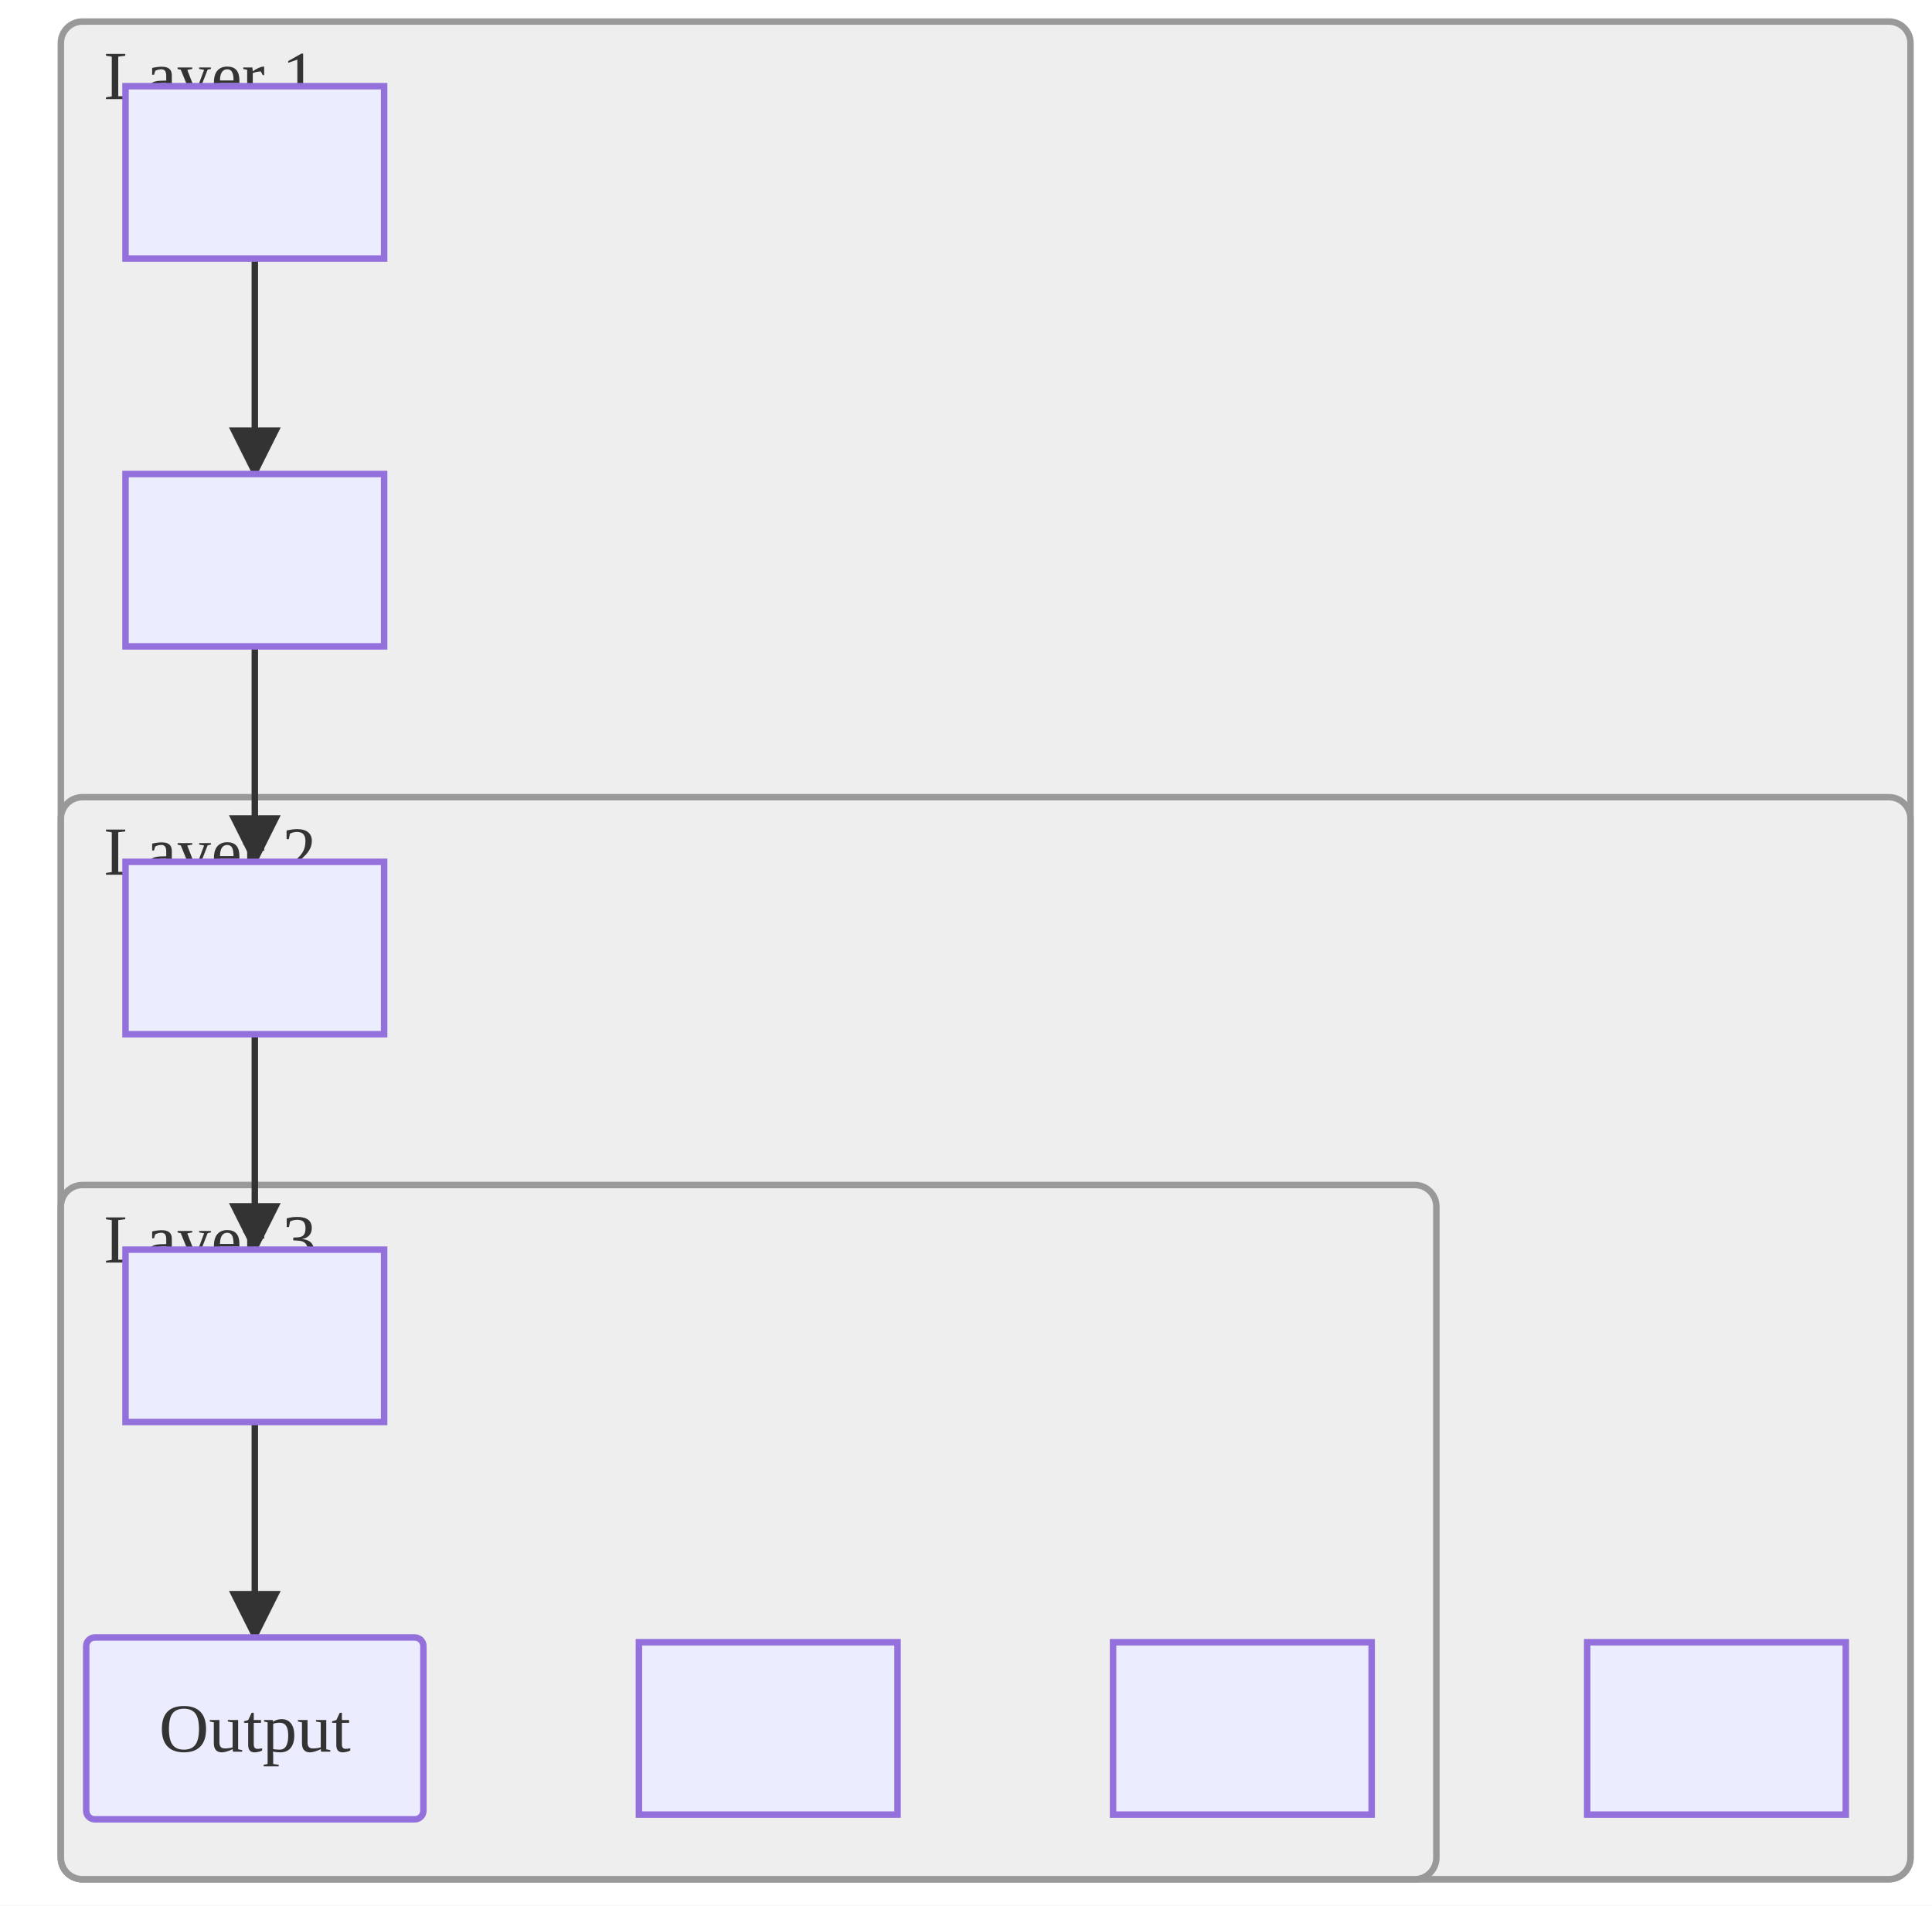
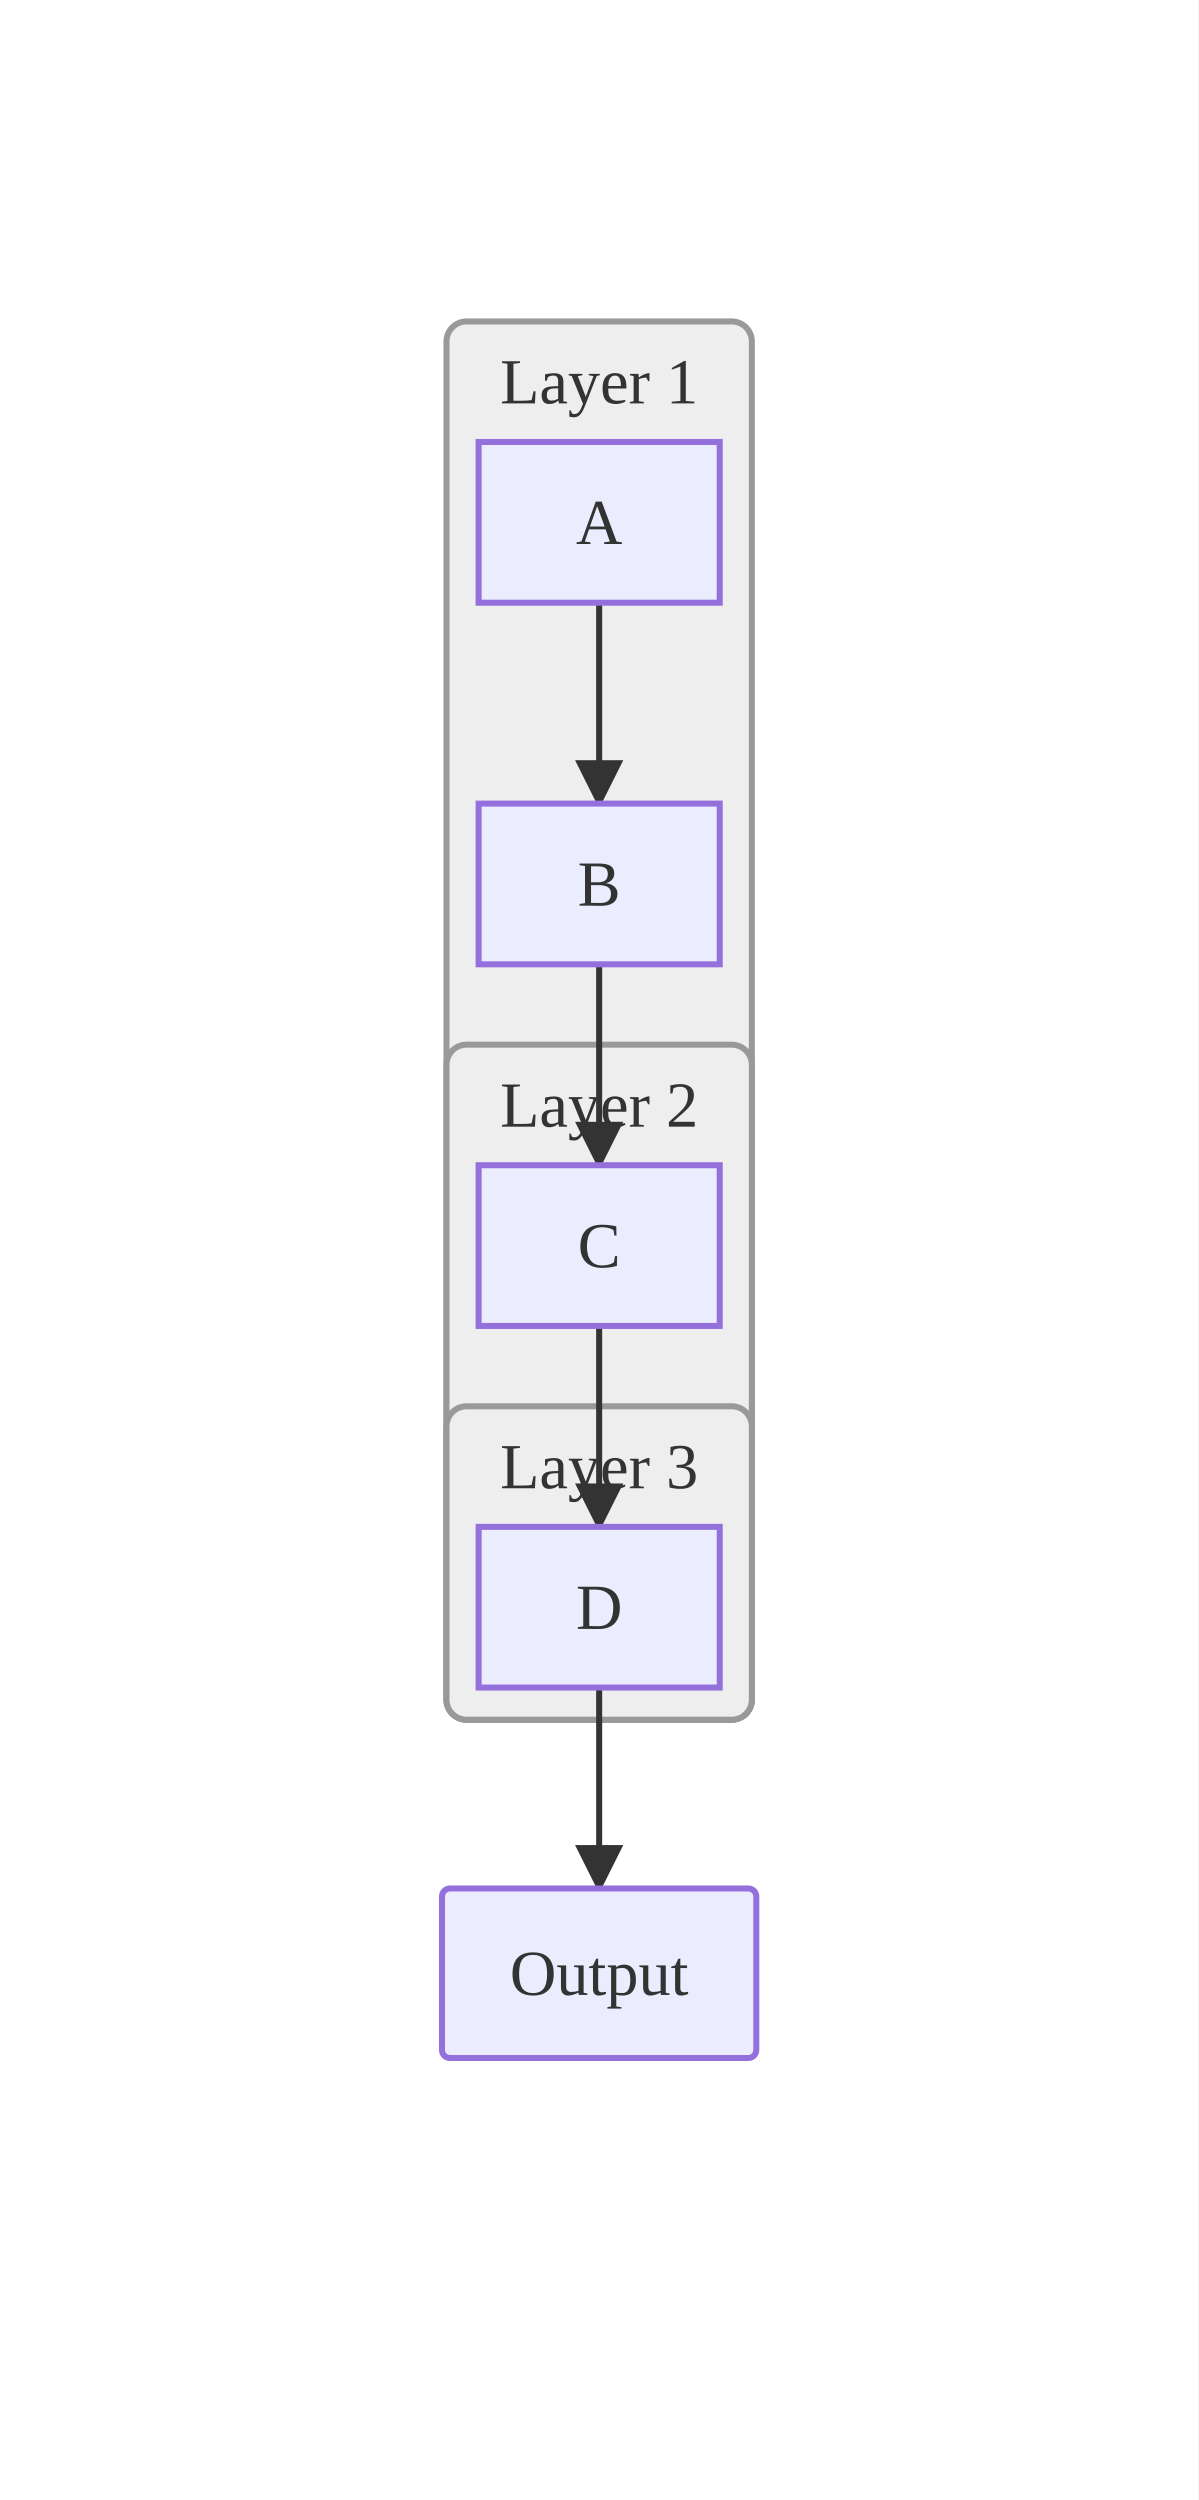
- <svg xmlns="http://www.w3.org/2000/svg" viewBox="0 0 448.23 442.20">
+ <svg xmlns="http://www.w3.org/2000/svg" viewBox="0 0 298.23 622.20">
  <defs>
    <marker id="arrow-arrow-solid" viewBox="0 0 10 10" refX="9.00" refY="5.00" markerWidth="8.00" markerHeight="8.00" orient="auto">
      <polygon points="0,0 10,5 0,10" style="fill:#333" />
    </marker>
  </defs>
-   <rect x="0.00" y="0.00" width="448.23" height="442.20" style="fill:#fff;stroke:none" />
+   <rect x="0.00" y="0.00" width="298.23" height="622.20" style="fill:#fff;stroke:none" />
  <g id="one">
-     <rect x="14.12" y="5.00" width="429.12" height="431.10" rx="5.00" ry="5.00" style="fill:#eee;stroke:#999;stroke-width:1.50" />
-     <text x="24.12" y="23.00" font-size="16.00" style="fill:#333;font-size:16.00px">Layer 1</text>
+     <rect x="111.12" y="80.00" width="76.00" height="348.00" rx="5.00" ry="5.00" style="fill:#eee;stroke:#999;stroke-width:1.50" />
+     <text x="149.12" y="95.00" text-anchor="middle" dominant-baseline="central" font-size="16.00" style="fill:#333;font-size:16.00px">Layer 1</text>
    <g id="two">
-       <rect x="14.12" y="185.00" width="429.12" height="251.10" rx="5.00" ry="5.00" style="fill:#eee;stroke:#999;stroke-width:1.50" />
-       <text x="24.12" y="203.00" font-size="16.00" style="fill:#333;font-size:16.00px">Layer 2</text>
+       <rect x="111.12" y="260.00" width="76.00" height="168.00" rx="5.00" ry="5.00" style="fill:#eee;stroke:#999;stroke-width:1.50" />
+       <text x="149.12" y="275.00" text-anchor="middle" dominant-baseline="central" font-size="16.00" style="fill:#333;font-size:16.00px">Layer 2</text>
      <g id="three">
-         <rect x="14.12" y="275.00" width="319.12" height="161.10" rx="5.00" ry="5.00" style="fill:#eee;stroke:#999;stroke-width:1.50" />
-         <text x="24.12" y="293.00" font-size="16.00" style="fill:#333;font-size:16.00px">Layer 3</text>
+         <rect x="111.12" y="350.00" width="76.00" height="78.00" rx="5.00" ry="5.00" style="fill:#eee;stroke:#999;stroke-width:1.50" />
+         <text x="149.12" y="365.00" text-anchor="middle" dominant-baseline="central" font-size="16.00" style="fill:#333;font-size:16.00px">Layer 3</text>
      </g>
    </g>
  </g>
-   <line x1="59.12" y1="60.00" x2="59.12" y2="110.00" style="stroke:#333;stroke-width:1.5;fill:none" marker-end="url(#arrow-arrow-solid)" />
-   <line x1="59.12" y1="150.00" x2="59.12" y2="200.00" style="stroke:#333;stroke-width:1.5;fill:none" marker-end="url(#arrow-arrow-solid)" />
-   <line x1="59.12" y1="240.00" x2="59.12" y2="290.00" style="stroke:#333;stroke-width:1.5;fill:none" marker-end="url(#arrow-arrow-solid)" />
-   <line x1="59.12" y1="330.00" x2="59.12" y2="380.00" style="stroke:#333;stroke-width:1.5;fill:none" marker-end="url(#arrow-arrow-solid)" />
-   <rect x="20.00" y="380.00" width="78.23" height="42.20" rx="2.00" ry="2.00" style="fill:#ECECFF;stroke:#9370DB;stroke-width:1.50" />
-   <text x="59.12" y="401.10" text-anchor="middle" dominant-baseline="central" font-size="16.00" style="fill:#333;font-size:16.00px">Output</text>
-   <rect x="148.23" y="381.10" width="60.00" height="40.00" style="fill:#ECECFF;stroke:#9370DB;stroke-width:1.50" />
-   <text x="178.23" y="401.10" text-anchor="middle" dominant-baseline="central" font-size="16.00" style="fill:#333;font-size:16.00px" />
-   <rect x="29.12" y="20.00" width="60.00" height="40.00" style="fill:#ECECFF;stroke:#9370DB;stroke-width:1.50" />
-   <text x="59.12" y="40.00" text-anchor="middle" dominant-baseline="central" font-size="16.00" style="fill:#333;font-size:16.00px" />
-   <rect x="29.12" y="110.00" width="60.00" height="40.00" style="fill:#ECECFF;stroke:#9370DB;stroke-width:1.50" />
-   <text x="59.12" y="130.00" text-anchor="middle" dominant-baseline="central" font-size="16.00" style="fill:#333;font-size:16.00px" />
-   <rect x="368.23" y="381.10" width="60.00" height="40.00" style="fill:#ECECFF;stroke:#9370DB;stroke-width:1.50" />
-   <text x="398.23" y="401.10" text-anchor="middle" dominant-baseline="central" font-size="16.00" style="fill:#333;font-size:16.00px" />
-   <rect x="29.12" y="200.00" width="60.00" height="40.00" style="fill:#ECECFF;stroke:#9370DB;stroke-width:1.50" />
-   <text x="59.12" y="220.00" text-anchor="middle" dominant-baseline="central" font-size="16.00" style="fill:#333;font-size:16.00px" />
-   <rect x="258.23" y="381.10" width="60.00" height="40.00" style="fill:#ECECFF;stroke:#9370DB;stroke-width:1.50" />
-   <text x="288.23" y="401.10" text-anchor="middle" dominant-baseline="central" font-size="16.00" style="fill:#333;font-size:16.00px" />
-   <rect x="29.12" y="290.00" width="60.00" height="40.00" style="fill:#ECECFF;stroke:#9370DB;stroke-width:1.50" />
-   <text x="59.12" y="310.00" text-anchor="middle" dominant-baseline="central" font-size="16.00" style="fill:#333;font-size:16.00px" />
+   <line x1="149.12" y1="150.00" x2="149.12" y2="200.00" style="stroke:#333;stroke-width:1.5;fill:none" marker-end="url(#arrow-arrow-solid)" />
+   <line x1="149.12" y1="240.00" x2="149.12" y2="290.00" style="stroke:#333;stroke-width:1.5;fill:none" marker-end="url(#arrow-arrow-solid)" />
+   <line x1="149.12" y1="330.00" x2="149.12" y2="380.00" style="stroke:#333;stroke-width:1.5;fill:none" marker-end="url(#arrow-arrow-solid)" />
+   <line x1="149.12" y1="420.00" x2="149.12" y2="470.00" style="stroke:#333;stroke-width:1.5;fill:none" marker-end="url(#arrow-arrow-solid)" />
+   <rect x="110.00" y="470.00" width="78.23" height="42.20" rx="2.00" ry="2.00" style="fill:#ECECFF;stroke:#9370DB;stroke-width:1.50" />
+   <text x="149.12" y="491.10" text-anchor="middle" dominant-baseline="central" font-size="16.00" style="fill:#333;font-size:16.00px">Output</text>
+   <rect x="119.12" y="110.00" width="60.00" height="40.00" style="fill:#ECECFF;stroke:#9370DB;stroke-width:1.50" />
+   <text x="149.12" y="130.00" text-anchor="middle" dominant-baseline="central" font-size="16.00" style="fill:#333;font-size:16.00px">A</text>
+   <rect x="119.12" y="200.00" width="60.00" height="40.00" style="fill:#ECECFF;stroke:#9370DB;stroke-width:1.50" />
+   <text x="149.12" y="220.00" text-anchor="middle" dominant-baseline="central" font-size="16.00" style="fill:#333;font-size:16.00px">B</text>
+   <rect x="119.12" y="290.00" width="60.00" height="40.00" style="fill:#ECECFF;stroke:#9370DB;stroke-width:1.50" />
+   <text x="149.12" y="310.00" text-anchor="middle" dominant-baseline="central" font-size="16.00" style="fill:#333;font-size:16.00px">C</text>
+   <rect x="119.12" y="380.00" width="60.00" height="40.00" style="fill:#ECECFF;stroke:#9370DB;stroke-width:1.50" />
+   <text x="149.12" y="400.00" text-anchor="middle" dominant-baseline="central" font-size="16.00" style="fill:#333;font-size:16.00px">D</text>
</svg>
